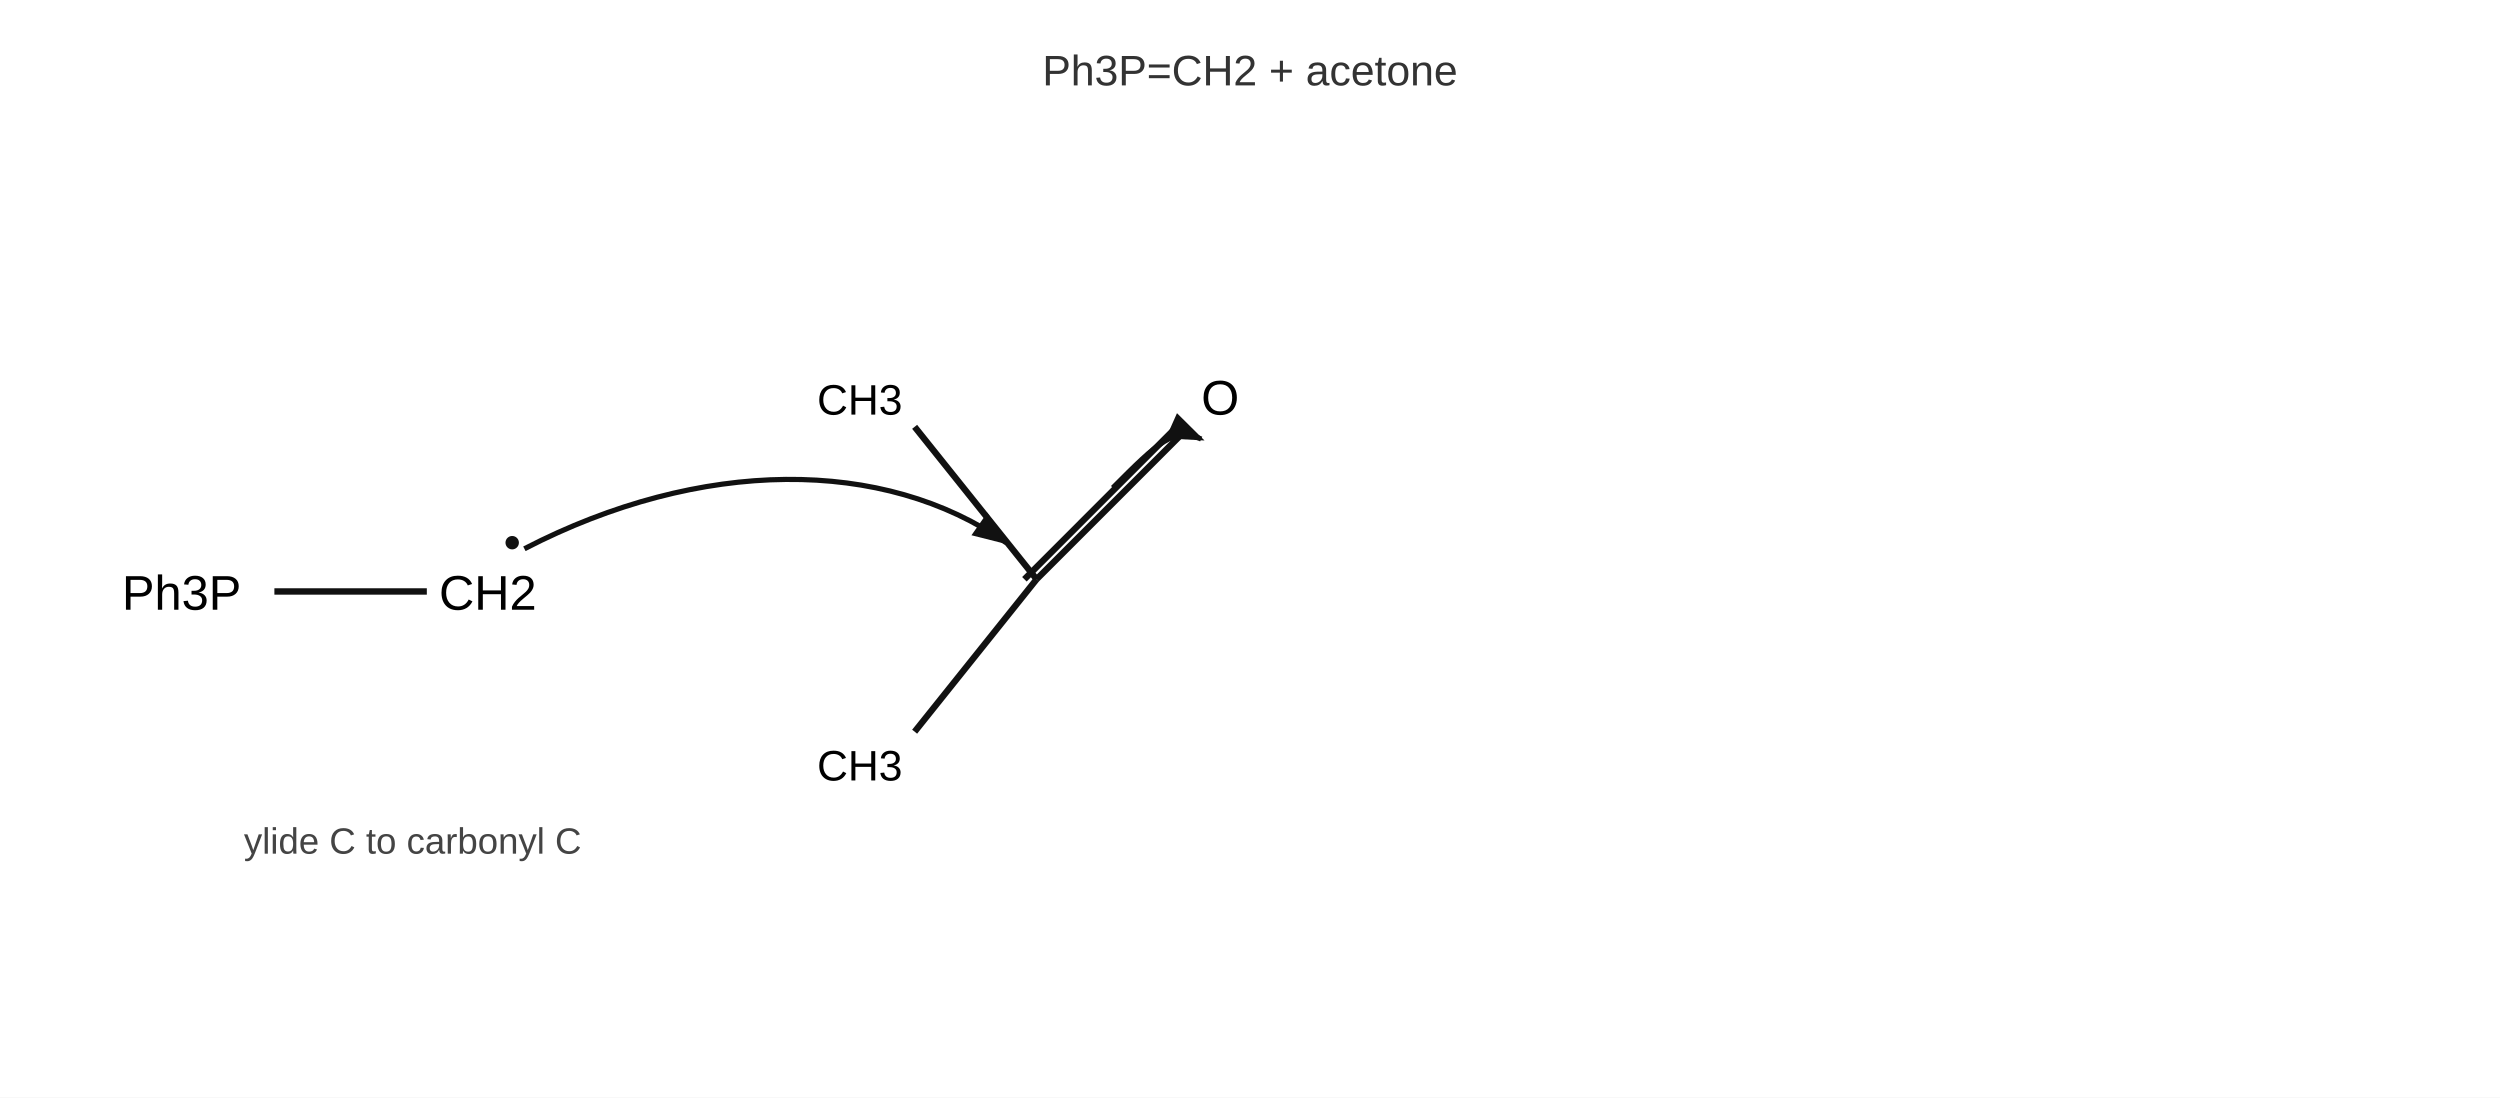
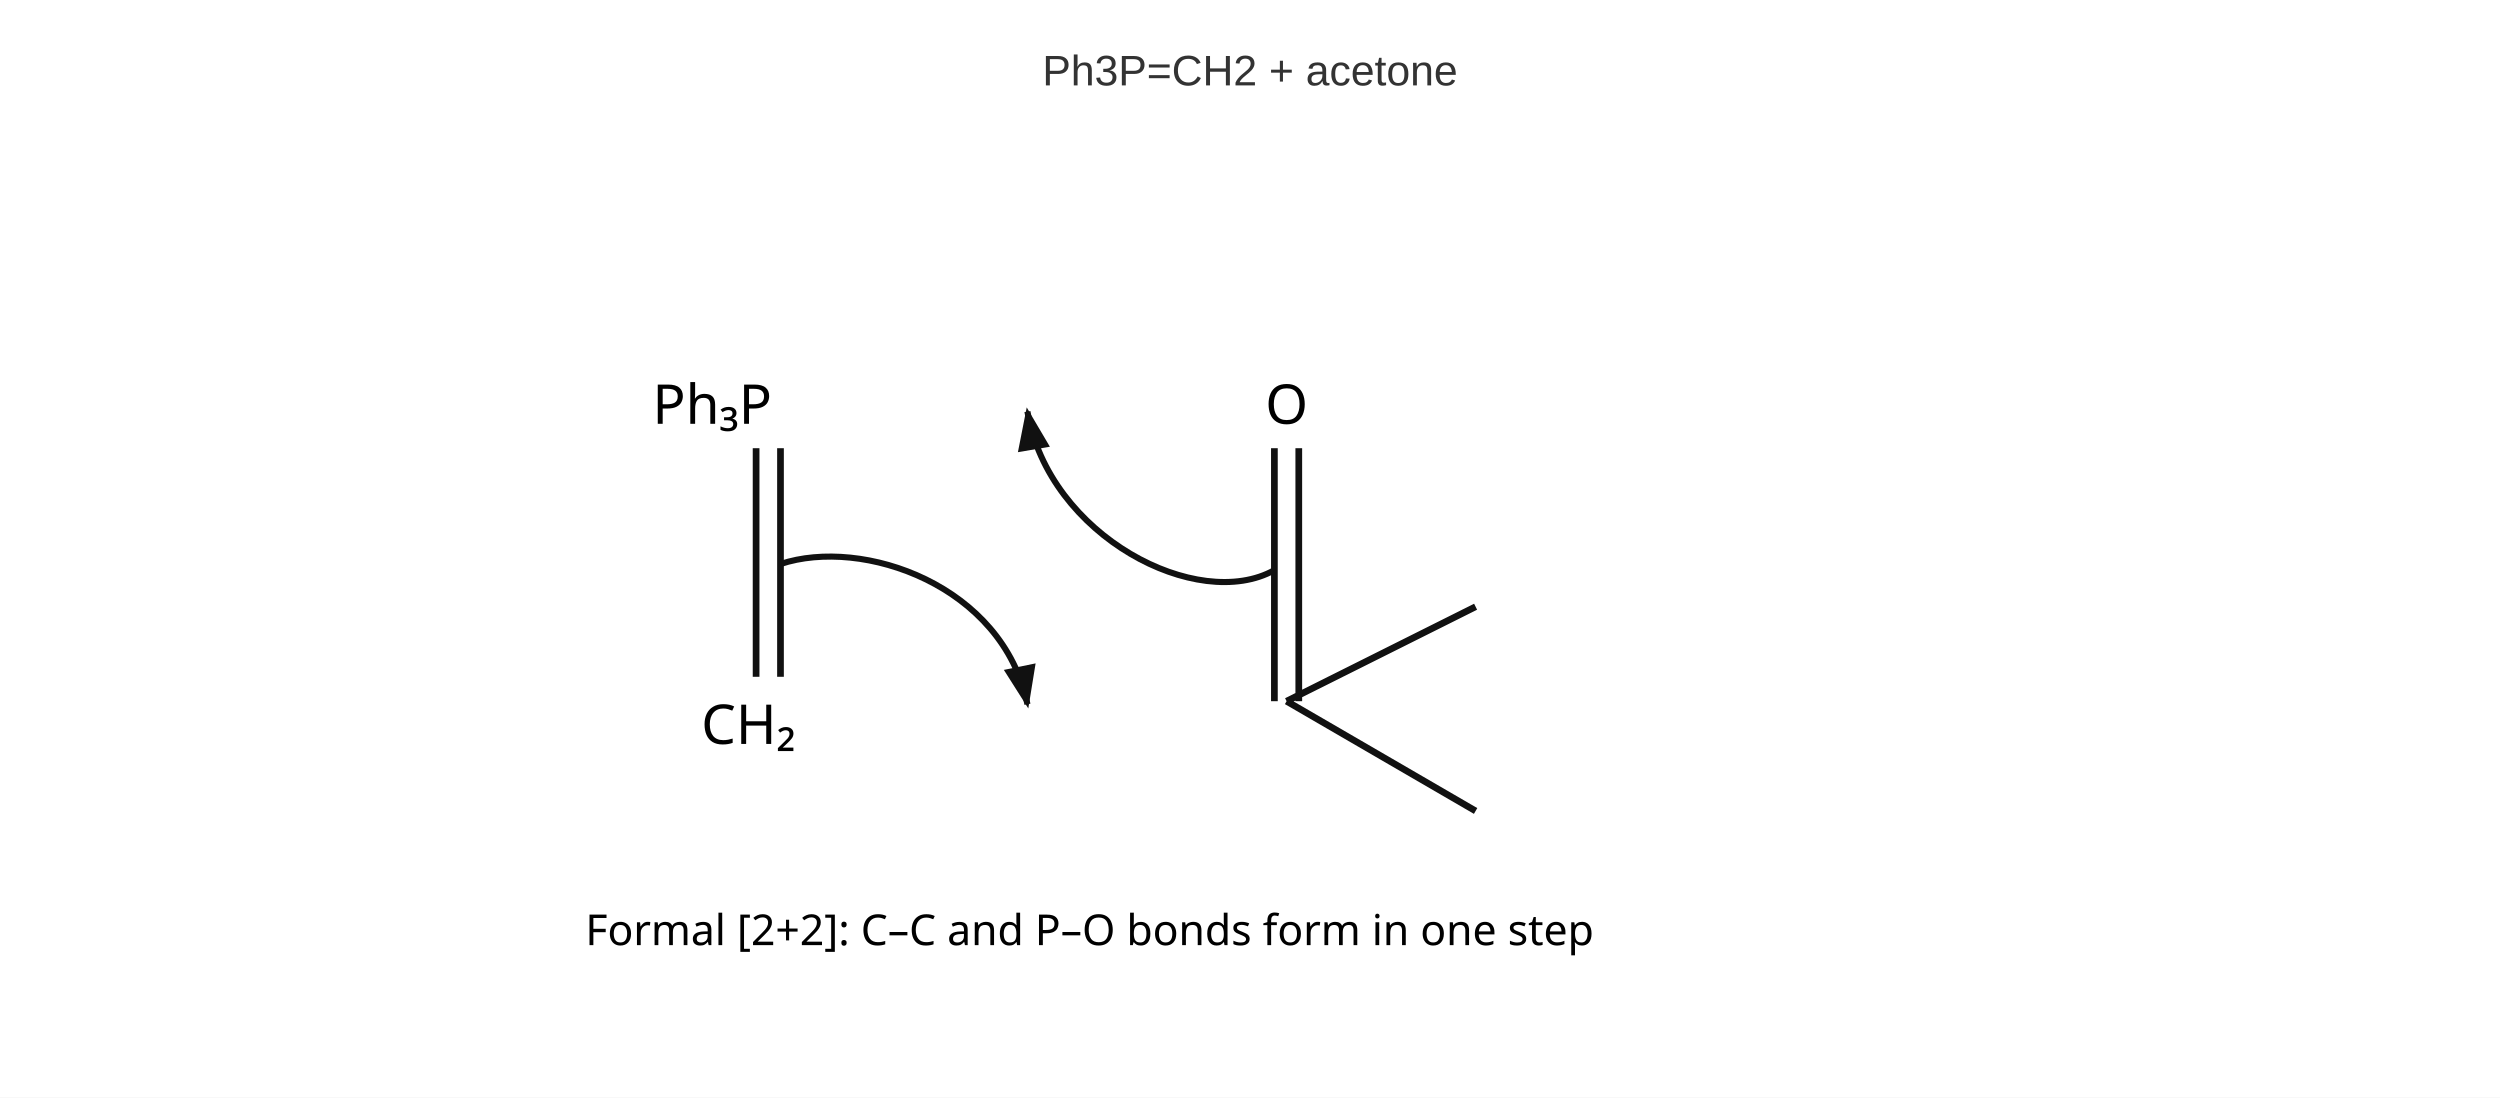
<svg xmlns="http://www.w3.org/2000/svg" viewBox="0 0 820 360" width="820" height="360" role="img">
  <defs>
    <marker id="electron-arrow" viewBox="0 0 10 10" refX="9" refY="5" markerWidth="7" markerHeight="7" orient="auto">
      <path d="M 0 1.2 L 10 5 L 0 8.8 Z" fill="#111111" />
    </marker>
    <marker id="fishhook" viewBox="0 0 10 10" refX="9" refY="5" markerWidth="7" markerHeight="7" orient="auto">
      <path d="M 0 2 L 10 5 L 0 5 Z" fill="#111111" />
    </marker>
  </defs>
  <rect x="0" y="0" width="820" height="360" fill="#ffffff" />
  <g id="conditions">
    <text x="410" y="28" text-anchor="middle" font-family="Arial, Helvetica, sans-serif" font-size="14" fill="#333333">Ph3P=CH2 + acetone</text>
  </g>
  <g id="reactants">
-     <text x="40" y="200" font-family="Arial, Helvetica, sans-serif" font-size="16">Ph3P</text>
-     <line x1="90" y1="194" x2="140" y2="194" stroke="#111" stroke-width="2.1" />
-     <text x="144" y="200" font-family="Arial, Helvetica, sans-serif" font-size="16">CH2</text>
-     <ellipse cx="168" cy="178" rx="2.2" ry="2.2" fill="#111" />
-     <line x1="300" y1="140" x2="340" y2="190" stroke="#111" stroke-width="2.1" />
-     <line x1="300" y1="240" x2="340" y2="190" stroke="#111" stroke-width="2.1" />
-     <line x1="340" y1="190" x2="390" y2="140" stroke="#111" stroke-width="2.1" />
-     <line x1="336" y1="190" x2="386" y2="140" stroke="#111" stroke-width="2.1" />
-     <text x="394" y="136" font-family="Arial, Helvetica, sans-serif" font-size="16">O</text>
-     <text x="268" y="136" font-family="Arial, Helvetica, sans-serif" font-size="14">CH3</text>
-     <text x="268" y="256" font-family="Arial, Helvetica, sans-serif" font-size="14">CH3</text>
+     <path d="M 248 147 V 222 M 256 147 V 222 M 418 147 V 230 M 426 147 V 230 M 422 230 L 484 199 M 422 230 L 484 266" fill="none" stroke="#111" stroke-width="2.2" />
+     <text x="214" y="139" font-family="sans-serif" font-size="18">Ph₃P</text>
+     <text x="230" y="244" font-family="sans-serif" font-size="18">CH₂</text>
+     <text x="415" y="139" font-family="sans-serif" font-size="18">O</text>
  </g>
  <g id="electron-arrows">
-     <path d="M 172 180 C 230 150 290 150 330 178" fill="none" stroke="#111" stroke-width="1.7" marker-end="url(#electron-arrow)" />
-     <path d="M 365 160 C 380 145 385 140 394 144" fill="none" stroke="#111" stroke-width="1.7" marker-end="url(#electron-arrow)" />
+     <path d="M 256 185 C 283 176 329 192 337 231" fill="none" stroke="#111" stroke-width="2" marker-end="url(#electron-arrow)" />
+     <path d="M 418 187 C 393 201 344 176 337 135" fill="none" stroke="#111" stroke-width="2" marker-end="url(#electron-arrow)" />
  </g>
  <g id="labels">
-     <text x="80" y="280" font-family="Arial, Helvetica, sans-serif" font-size="12" fill="#444">ylide C to carbonyl C</text>
+     <text x="192" y="310" font-family="sans-serif" font-size="14">Formal [2+2]: C–C and P–O bonds form in one step</text>
  </g>
</svg>
